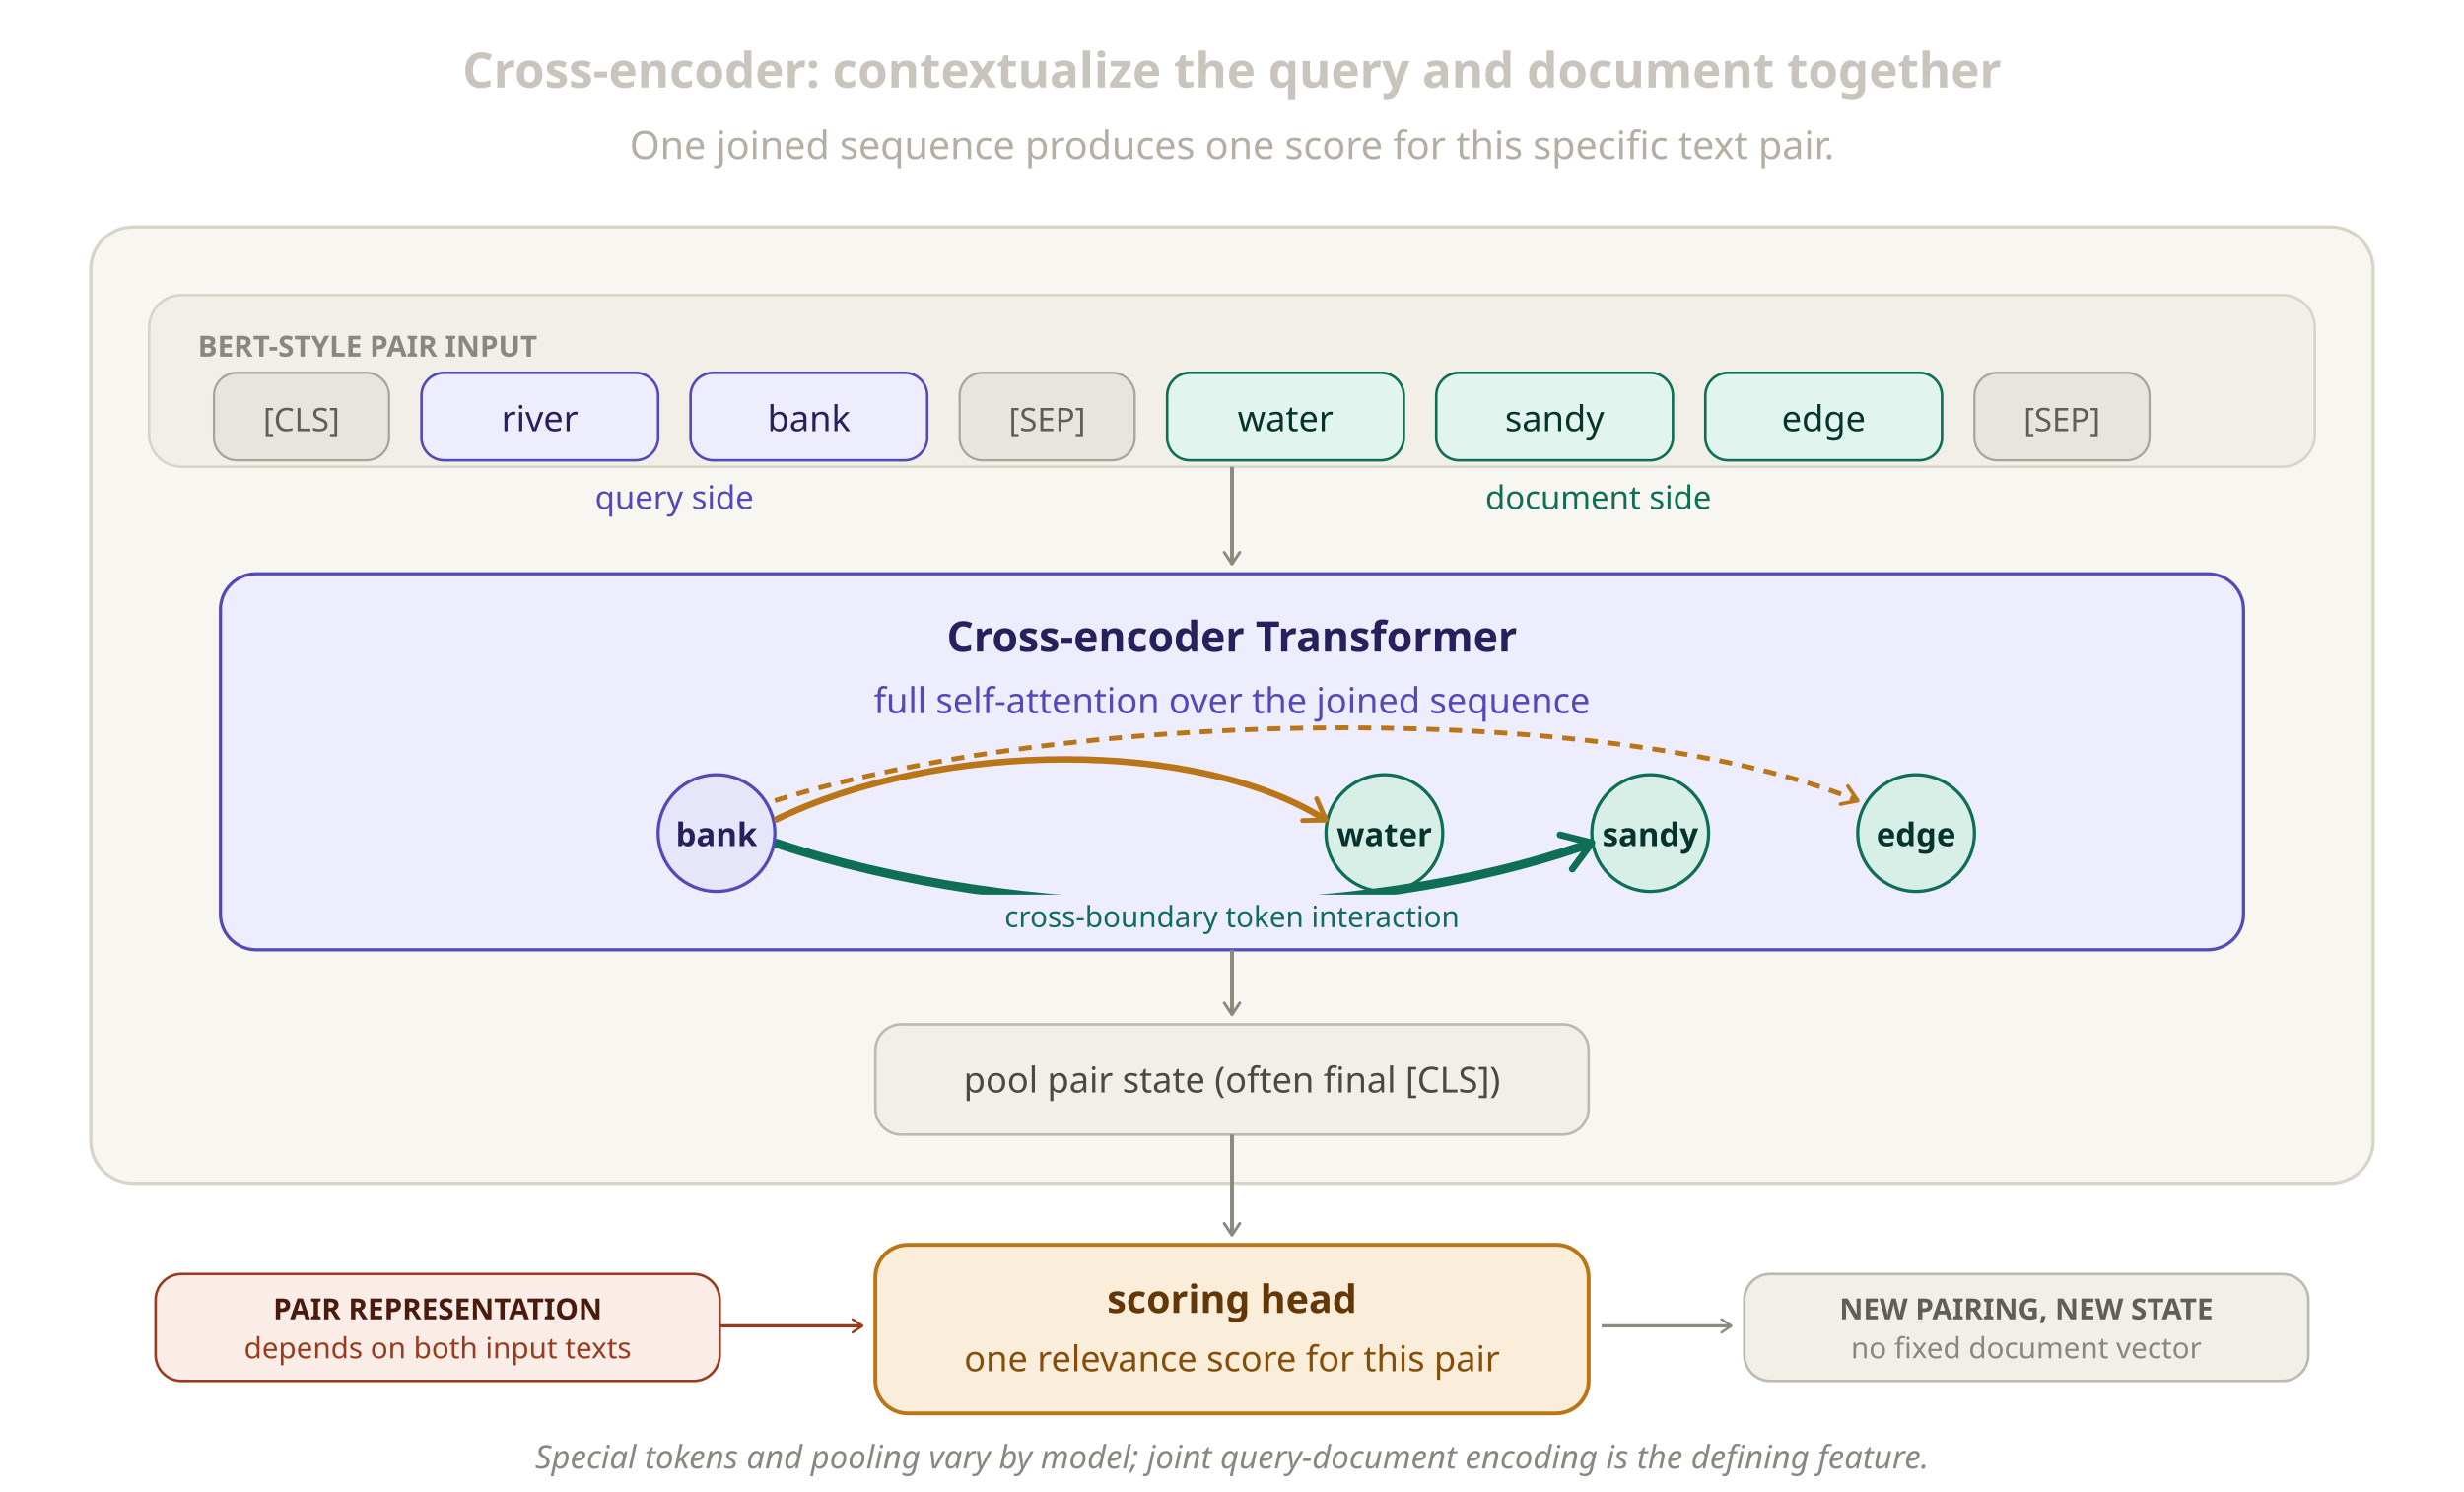
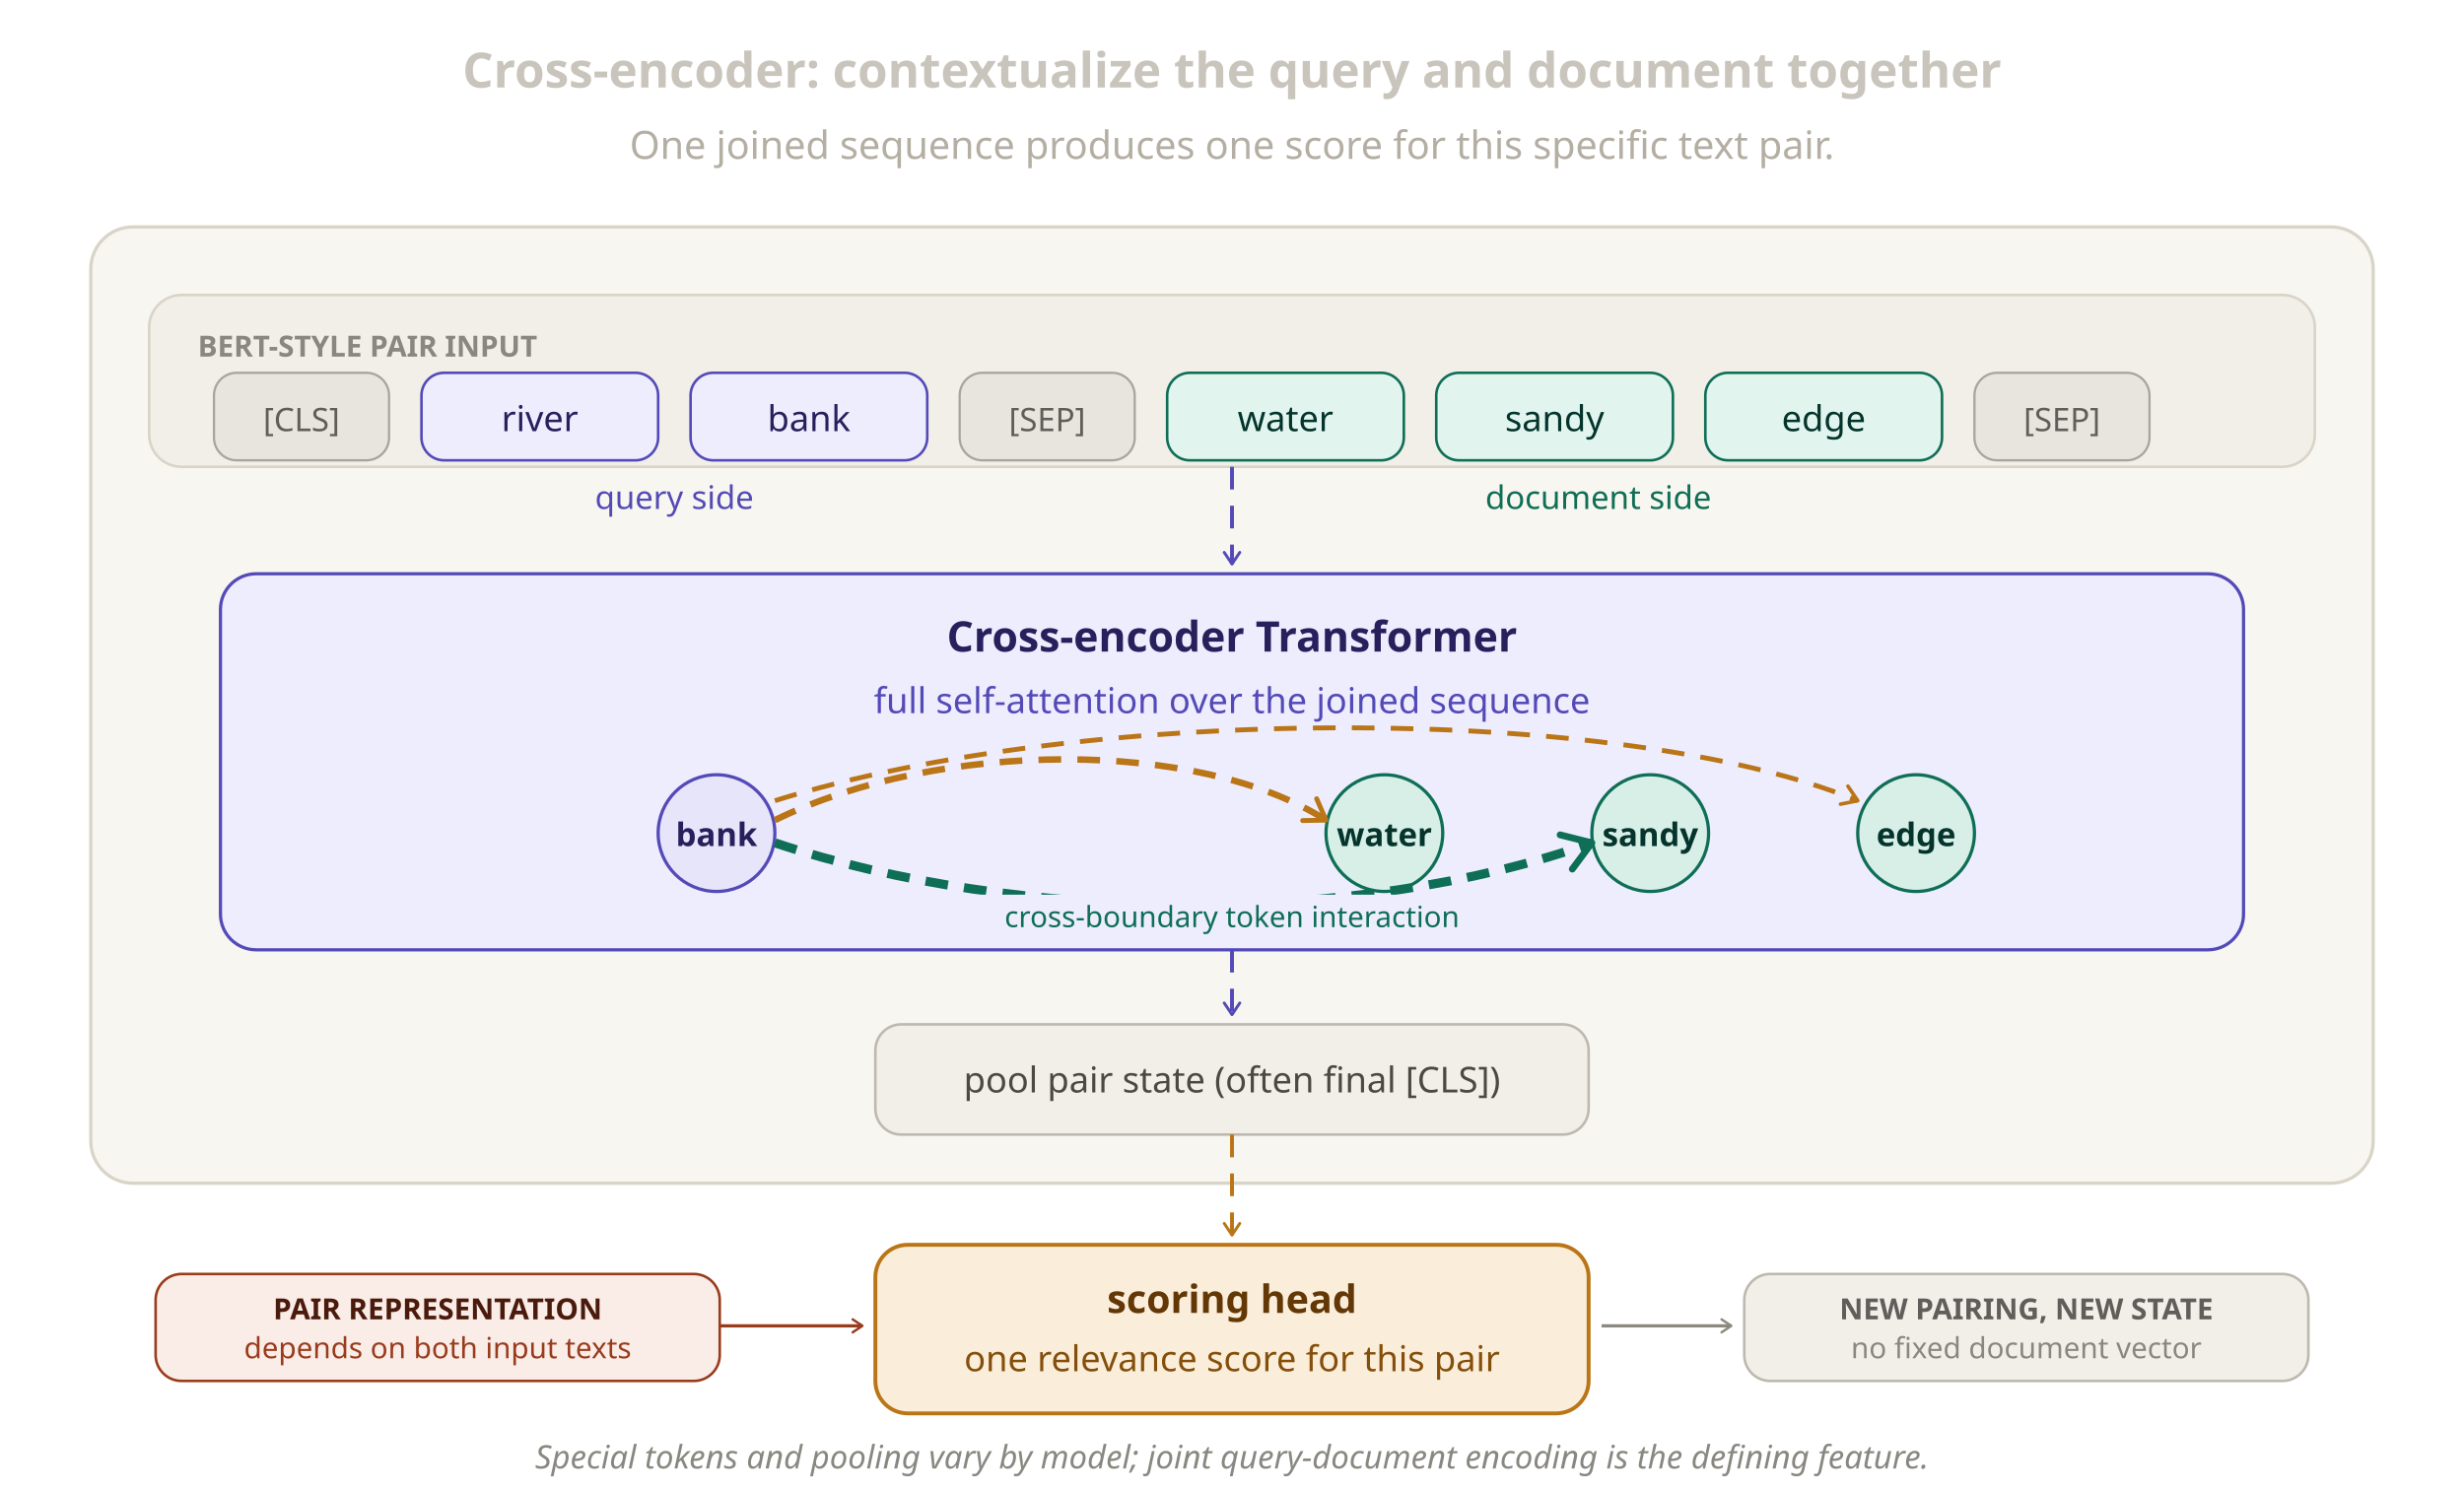
<svg xmlns="http://www.w3.org/2000/svg" viewBox="0 0 760 460" role="img" style="font-family: ui-sans-serif, system-ui, sans-serif; background: transparent;">
  <defs>
+     <style>
+       @keyframes flow-cross {
+         to { stroke-dashoffset: -24; }
+       }
+       @keyframes token-pulse {
+         0%, 100% { stroke-width: 1; }
+         50% { stroke-width: 2.8; }
+       }
+       @keyframes score-pulse {
+         0%, 100% { stroke-width: 1.2; opacity: 1; }
+         50% { stroke-width: 2.8; opacity: 0.84; }
+       }
+       .flow-cross, .attention-flow {
+         stroke-dasharray: 7 5;
+         animation: flow-cross 1.25s linear infinite;
+       }
+       .attention-one { animation-duration: 1.35s; }
+       .attention-two { animation-duration: 1.05s; animation-delay: -0.4s; }
+       .attention-three { animation-duration: 1.7s; animation-delay: -0.8s; }
+       .query-node { animation: token-pulse 2.6s ease-in-out infinite; }
+       .score-card { animation: score-pulse 3s ease-in-out infinite 0.8s; }
+       @media (prefers-reduced-motion: reduce) {
+         .flow-cross, .attention-flow, .query-node, .score-card {
+           animation: none !important;
+         }
+       }
+     </style>
    <marker id="arrow-cross" viewBox="0 0 10 10" refX="8" refY="5" markerWidth="5" markerHeight="5" orient="auto-start-reverse">
      <path d="M2 1L8 5L2 9" fill="none" stroke="context-stroke" stroke-width="1.5" stroke-linecap="round" stroke-linejoin="round" />
    </marker>
  </defs>
  <text x="380" y="27" text-anchor="middle" style="font-size:15px; font-weight:600; fill:#C9C5BC;">
    Cross-encoder: contextualize the query and document together
  </text>
  <text x="380" y="49" text-anchor="middle" style="font-size:12px; fill:#B4AEA3;">
    One joined sequence produces one score for this specific text pair.
  </text>
  <rect x="28" y="70" width="704" height="295" rx="13" fill="#F8F6F0" stroke="#D9D4C8" stroke-width="1" />
  <rect x="46" y="91" width="668" height="53" rx="10" fill="#F1EFE8" stroke="#D9D4C8" stroke-width="0.8" />
  <text x="61" y="110" style="font-size:9px; font-weight:600; fill:#888780;">BERT-STYLE PAIR INPUT</text>
  <rect x="66" y="115" width="54" height="27" rx="7" fill="#E8E5DE" stroke="#A9A59B" stroke-width="0.7" />
  <text x="93" y="133" text-anchor="middle" style="font-size:10px; fill:#5F5E5A;">[CLS]</text>
  <rect x="130" y="115" width="73" height="27" rx="7" fill="#EEEDFE" stroke="#534AB7" stroke-width="0.8" />
  <text x="166.5" y="133" text-anchor="middle" style="font-size:11px; font-weight:500; fill:#26215C;">river</text>
  <rect x="213" y="115" width="73" height="27" rx="7" fill="#EEEDFE" stroke="#534AB7" stroke-width="0.8" />
  <text x="249.5" y="133" text-anchor="middle" style="font-size:11px; font-weight:500; fill:#26215C;">bank</text>
  <rect x="296" y="115" width="54" height="27" rx="7" fill="#E8E5DE" stroke="#A9A59B" stroke-width="0.7" />
  <text x="323" y="133" text-anchor="middle" style="font-size:10px; fill:#5F5E5A;">[SEP]</text>
  <rect x="360" y="115" width="73" height="27" rx="7" fill="#E1F5EE" stroke="#0F6E56" stroke-width="0.8" />
  <text x="396.5" y="133" text-anchor="middle" style="font-size:11px; font-weight:500; fill:#04342C;">water</text>
  <rect x="443" y="115" width="73" height="27" rx="7" fill="#E1F5EE" stroke="#0F6E56" stroke-width="0.8" />
  <text x="479.5" y="133" text-anchor="middle" style="font-size:11px; font-weight:500; fill:#04342C;">sandy</text>
  <rect x="526" y="115" width="73" height="27" rx="7" fill="#E1F5EE" stroke="#0F6E56" stroke-width="0.8" />
  <text x="562.5" y="133" text-anchor="middle" style="font-size:11px; font-weight:500; fill:#04342C;">edge</text>
  <rect x="609" y="115" width="54" height="27" rx="7" fill="#E8E5DE" stroke="#A9A59B" stroke-width="0.7" />
  <text x="636" y="133" text-anchor="middle" style="font-size:10px; fill:#5F5E5A;">[SEP]</text>
  <text x="208" y="157" text-anchor="middle" style="font-size:10px; font-weight:500; fill:#534AB7;">query side</text>
  <text x="493" y="157" text-anchor="middle" style="font-size:10px; font-weight:500; fill:#0F6E56;">document side</text>
-   <line x1="380" y1="144" x2="380" y2="174" stroke="#8C897F" stroke-width="1.2" marker-end="url(#arrow-cross)" />
+   <line class="flow-cross" x1="380" y1="144" x2="380" y2="174" stroke="#534AB7" stroke-width="1.2" marker-end="url(#arrow-cross)" />
  <rect x="68" y="177" width="624" height="116" rx="11" fill="#EEEDFE" stroke="#534AB7" stroke-width="1" />
  <text x="380" y="201" text-anchor="middle" style="font-size:13px; font-weight:600; fill:#26215C;">Cross-encoder Transformer</text>
  <text x="380" y="220" text-anchor="middle" style="font-size:11px; fill:#534AB7;">full self-attention over the joined sequence</text>
-   <circle cx="221" cy="257" r="18" fill="#E7E5FA" stroke="#534AB7" stroke-width="1" />
+   <circle class="query-node" cx="221" cy="257" r="18" fill="#E7E5FA" stroke="#534AB7" stroke-width="1" />
  <text x="221" y="261" text-anchor="middle" style="font-size:10px; font-weight:600; fill:#26215C;">bank</text>
  <circle cx="427" cy="257" r="18" fill="#D8EFE7" stroke="#0F6E56" stroke-width="1" />
  <text x="427" y="261" text-anchor="middle" style="font-size:10px; font-weight:600; fill:#04342C;">water</text>
  <circle cx="509" cy="257" r="18" fill="#D8EFE7" stroke="#0F6E56" stroke-width="1" />
  <text x="509" y="261" text-anchor="middle" style="font-size:10px; font-weight:600; fill:#04342C;">sandy</text>
  <circle cx="591" cy="257" r="18" fill="#D8EFE7" stroke="#0F6E56" stroke-width="1" />
  <text x="591" y="261" text-anchor="middle" style="font-size:10px; font-weight:600; fill:#04342C;">edge</text>
-   <path d="M239 253 C290 228 370 228 409 253" fill="none" stroke="#BA7517" stroke-width="2" marker-end="url(#arrow-cross)" />
-   <path d="M239 260 C314 285 418 286 491 260" fill="none" stroke="#0F6E56" stroke-width="2.8" marker-end="url(#arrow-cross)" />
-   <path d="M239 247 C335 217 500 217 573 247" fill="none" stroke="#BA7517" stroke-width="1.5" stroke-dasharray="4 3" marker-end="url(#arrow-cross)" />
+   <path class="attention-flow attention-one" d="M239 253 C290 228 370 228 409 253" fill="none" stroke="#BA7517" stroke-width="2" marker-end="url(#arrow-cross)" />
+   <path class="attention-flow attention-two" d="M239 260 C314 285 418 286 491 260" fill="none" stroke="#0F6E56" stroke-width="2.8" marker-end="url(#arrow-cross)" />
+   <path class="attention-flow attention-three" d="M239 247 C335 217 500 217 573 247" fill="none" stroke="#BA7517" stroke-width="1.5" marker-end="url(#arrow-cross)" />
  <rect x="279" y="276" width="202" height="14" rx="5" fill="#EEEDFE" />
  <text x="380" y="286" text-anchor="middle" style="font-size:9px; font-weight:500; fill:#0F6E56;">cross-boundary token interaction</text>
-   <line x1="380" y1="293" x2="380" y2="313" stroke="#8C897F" stroke-width="1.2" marker-end="url(#arrow-cross)" />
+   <line class="flow-cross" x1="380" y1="293" x2="380" y2="313" stroke="#534AB7" stroke-width="1.2" marker-end="url(#arrow-cross)" />
  <rect x="270" y="316" width="220" height="34" rx="8" fill="#F1EFE8" stroke="#BDB9AF" stroke-width="0.8" />
  <text x="380" y="337" text-anchor="middle" style="font-size:11px; font-weight:500; fill:#4A4944;">pool pair state (often final [CLS])</text>
-   <line x1="380" y1="350" x2="380" y2="381" stroke="#8C897F" stroke-width="1.2" marker-end="url(#arrow-cross)" />
-   <rect x="270" y="384" width="220" height="52" rx="10" fill="#FAEEDA" stroke="#BA7517" stroke-width="1.2" />
+   <line class="flow-cross" x1="380" y1="350" x2="380" y2="381" stroke="#BA7517" stroke-width="1.2" marker-end="url(#arrow-cross)" />
+   <rect class="score-card" x="270" y="384" width="220" height="52" rx="10" fill="#FAEEDA" stroke="#BA7517" stroke-width="1.2" />
  <text x="380" y="405" text-anchor="middle" style="font-size:12px; font-weight:600; fill:#633806;">scoring head</text>
  <text x="380" y="423" text-anchor="middle" style="font-size:11px; fill:#854F0B;">one relevance score for this pair</text>
  <rect x="48" y="393" width="174" height="33" rx="8" fill="#FAECE7" stroke="#993C1D" stroke-width="0.8" />
  <text x="135" y="407" text-anchor="middle" style="font-size:9px; font-weight:600; fill:#4A1B0C;">PAIR REPRESENTATION</text>
  <text x="135" y="419" text-anchor="middle" style="font-size:9px; fill:#993C1D;">depends on both input texts</text>
  <line x1="222" y1="409" x2="266" y2="409" stroke="#993C1D" stroke-width="1" marker-end="url(#arrow-cross)" />
  <rect x="538" y="393" width="174" height="33" rx="8" fill="#F1EFE8" stroke="#BDB9AF" stroke-width="0.8" />
  <text x="625" y="407" text-anchor="middle" style="font-size:9px; font-weight:600; fill:#5F5E5A;">NEW PAIRING, NEW STATE</text>
  <text x="625" y="419" text-anchor="middle" style="font-size:9px; fill:#888780;">no fixed document vector</text>
  <line x1="494" y1="409" x2="534" y2="409" stroke="#8C897F" stroke-width="1" marker-end="url(#arrow-cross)" />
  <text x="380" y="453" text-anchor="middle" style="font-size:10px; fill:#888780; font-style:italic;">
    Special tokens and pooling vary by model; joint query-document encoding is the defining feature.
  </text>
</svg>
